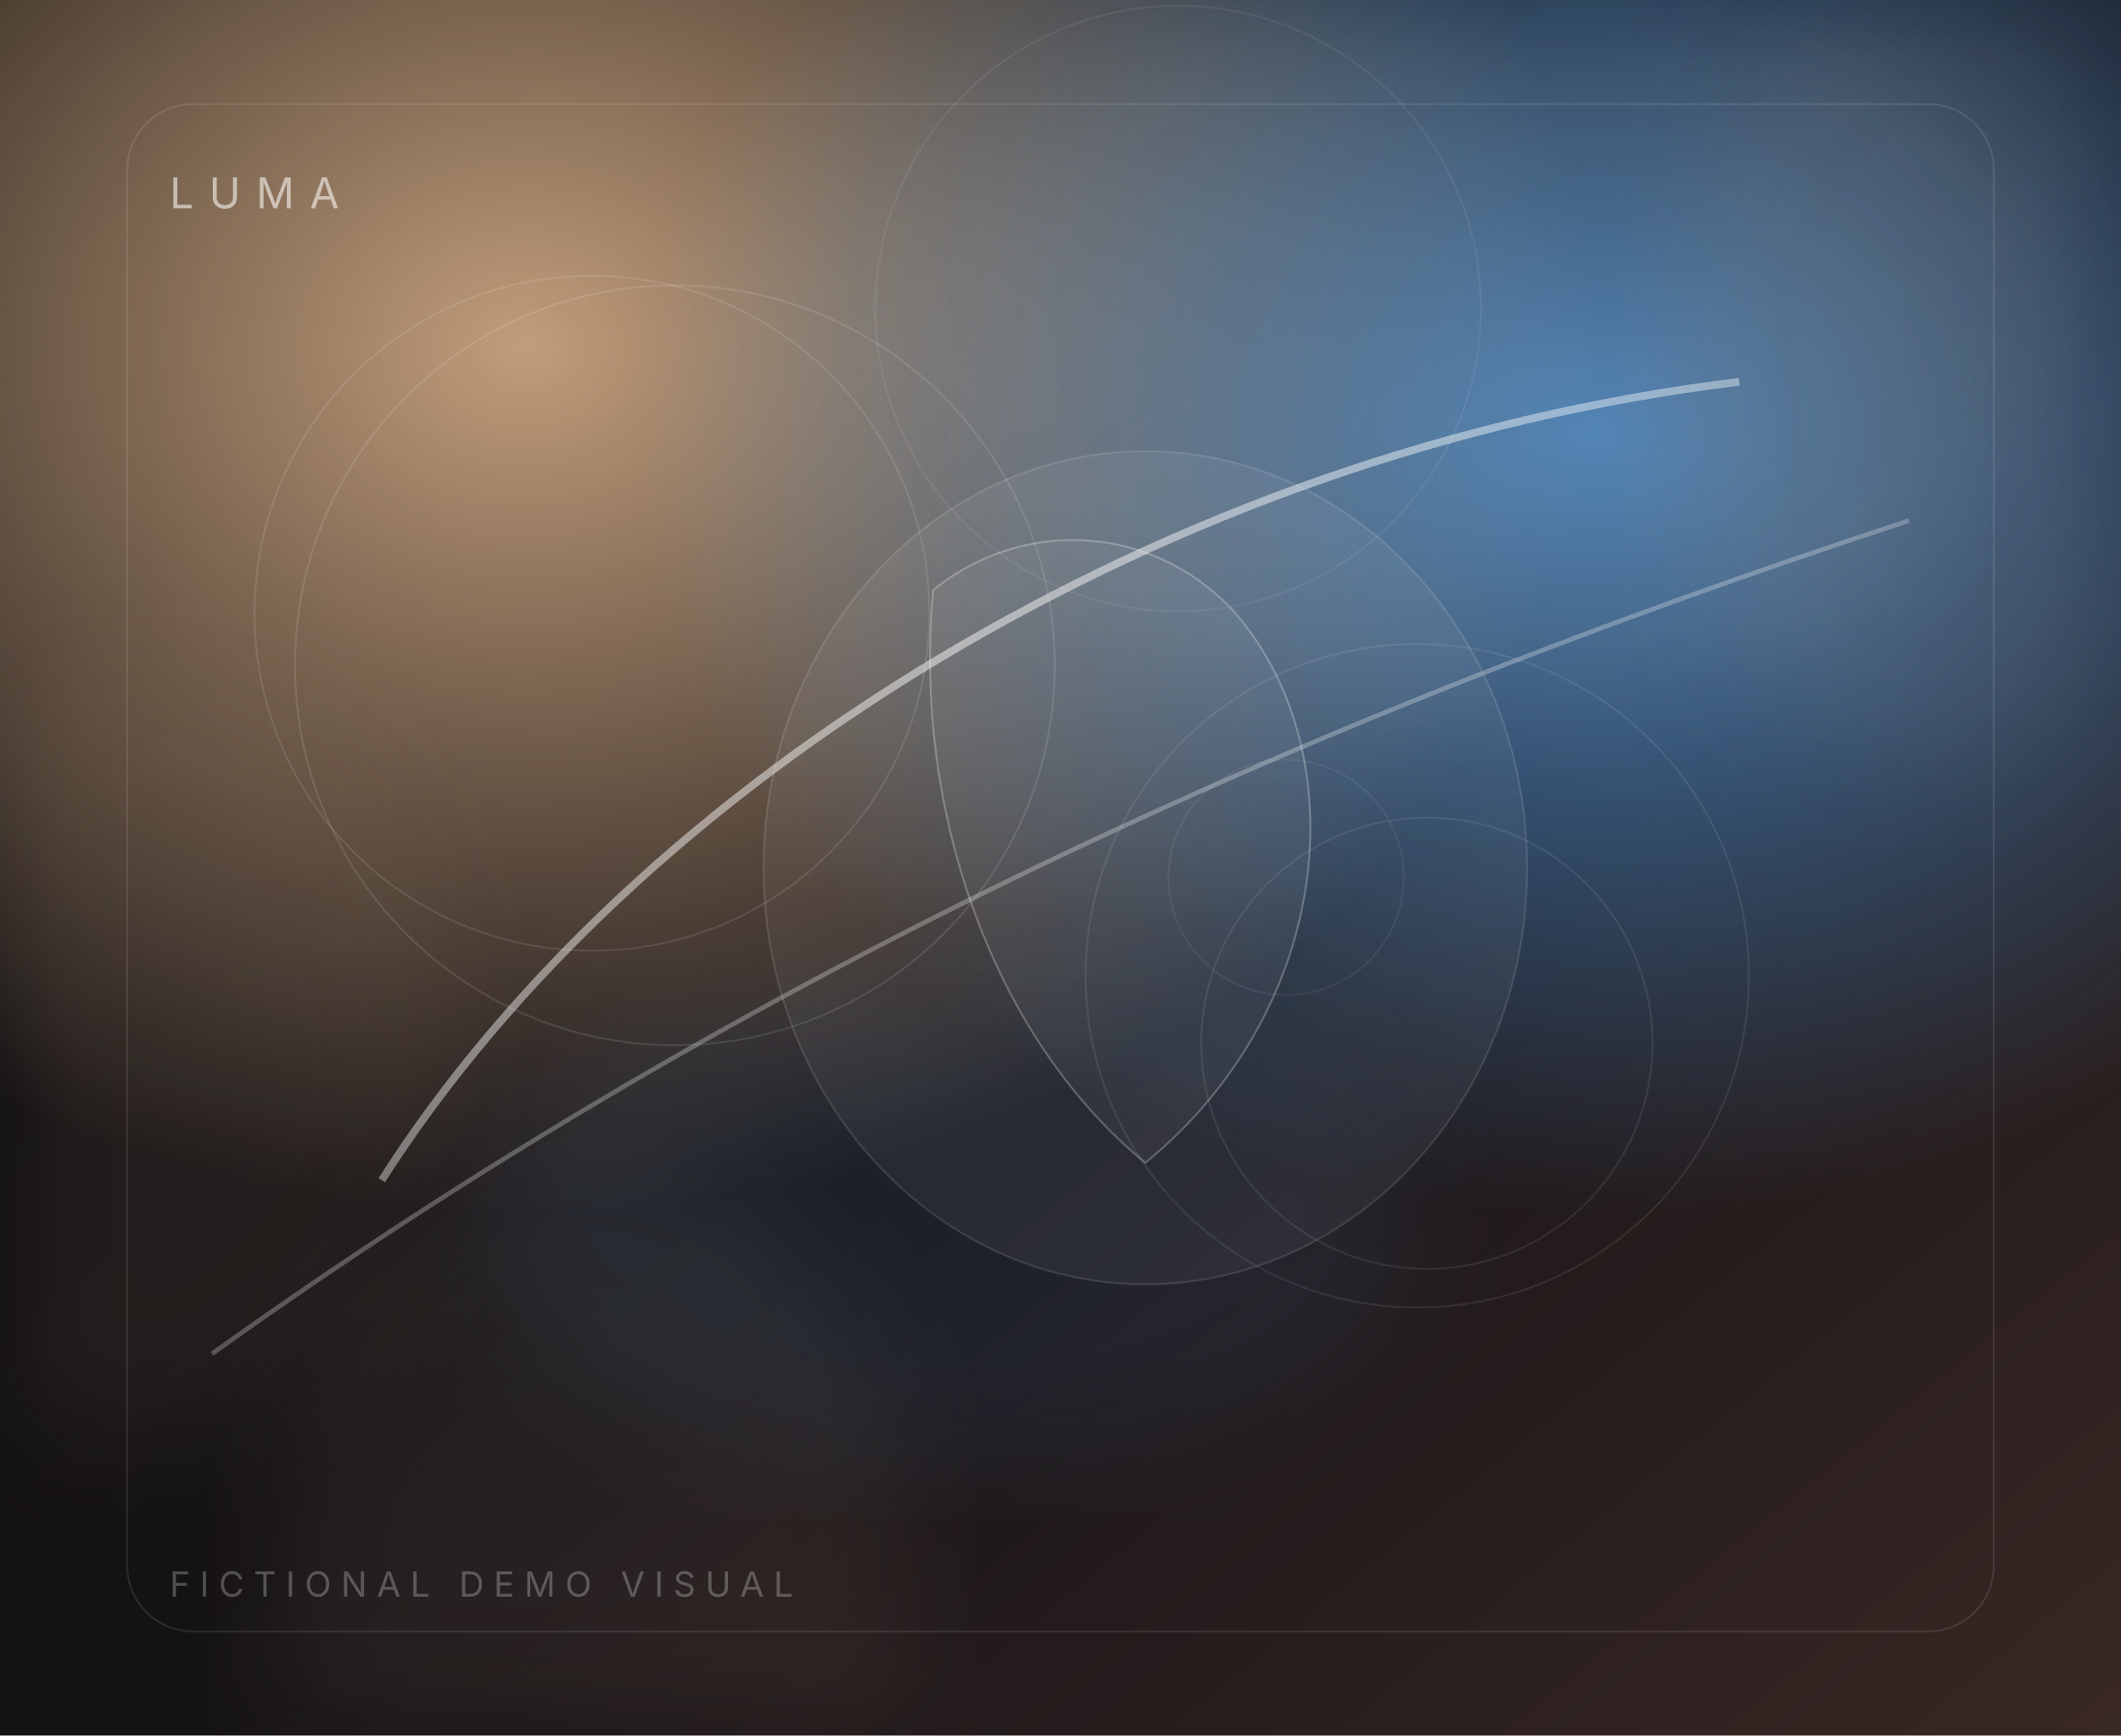
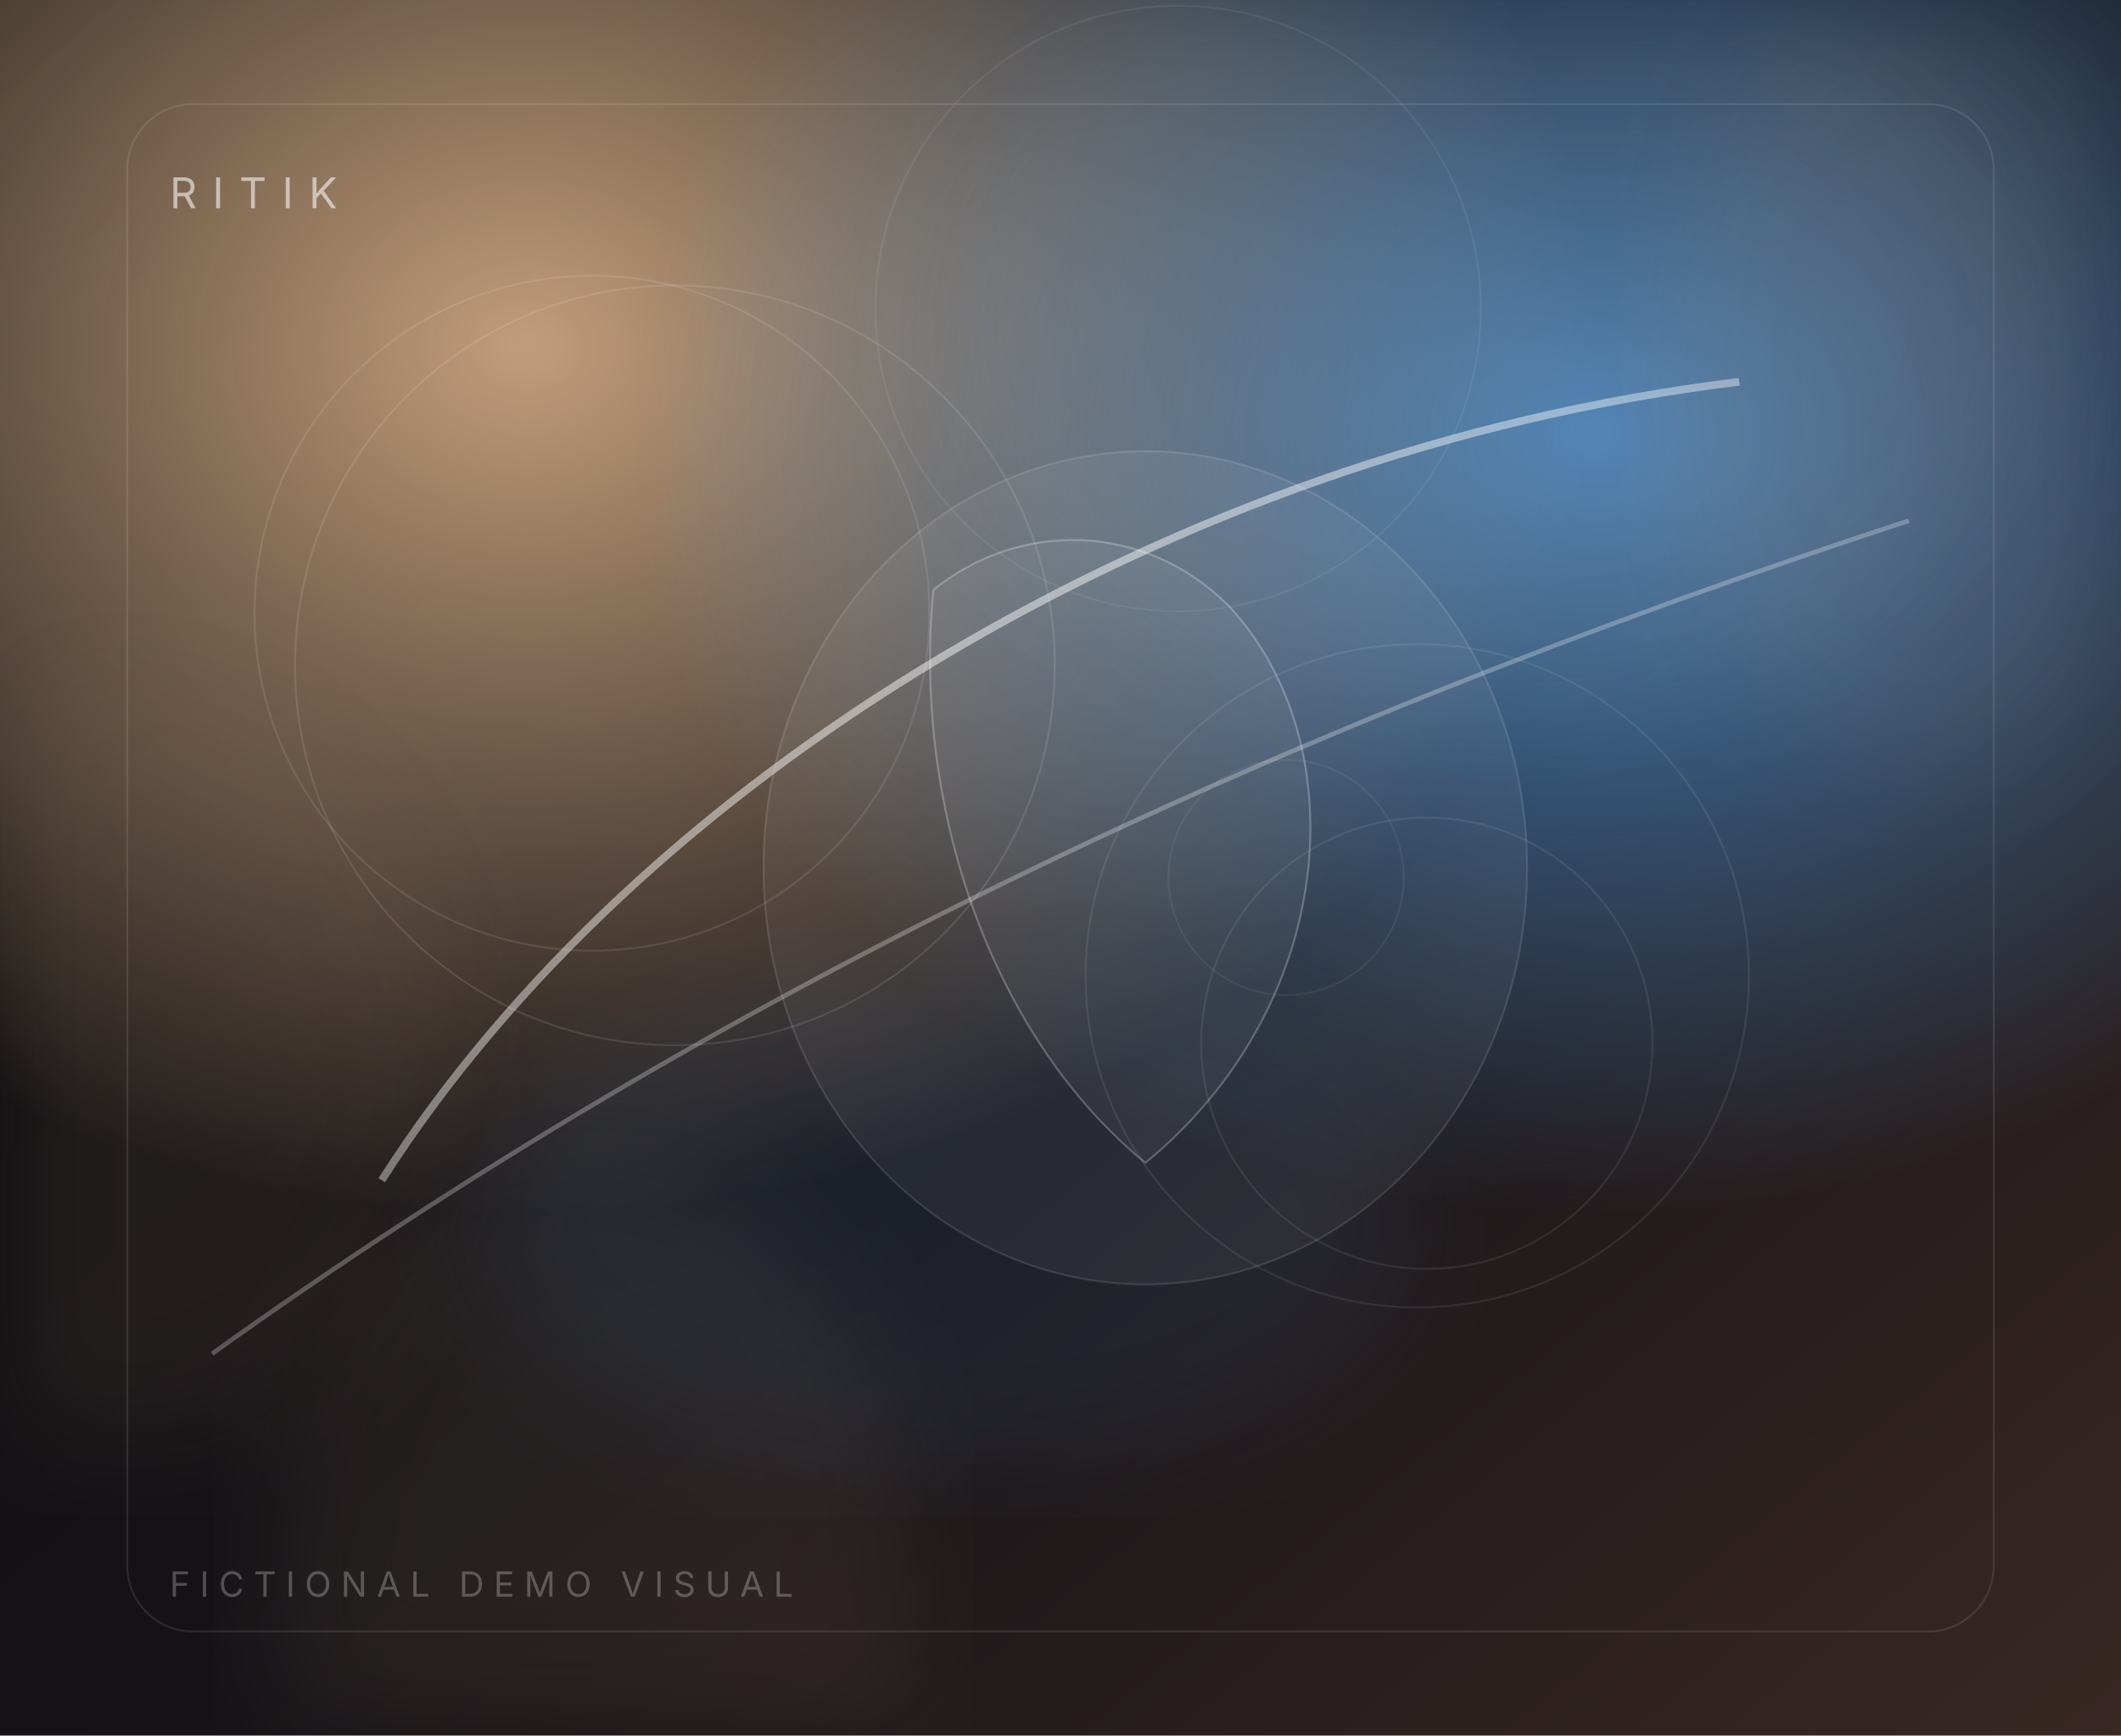
<svg xmlns="http://www.w3.org/2000/svg" viewBox="0 0 1100 900" role="img" aria-labelledby="title desc">
  <defs>
    <linearGradient id="bg" x1="0" y1="0" x2="1" y2="1">
      <stop offset="0%" stop-color="#0a0a0b" />
      <stop offset="55%" stop-color="#161317" />
      <stop offset="100%" stop-color="#392824" />
    </linearGradient>
    <radialGradient id="glow1" cx="25%" cy="20%" r="50%">
      <stop offset="0%" stop-color="#d5ad86" stop-opacity="0.9" />
      <stop offset="100%" stop-color="#d5ad86" stop-opacity="0" />
    </radialGradient>
    <radialGradient id="glow2" cx="75%" cy="25%" r="45%">
      <stop offset="0%" stop-color="#5eb1ff" stop-opacity="0.7" />
      <stop offset="100%" stop-color="#5eb1ff" stop-opacity="0" />
    </radialGradient>
    <linearGradient id="line" x1="0" y1="0" x2="1" y2="1">
      <stop offset="0%" stop-color="#fff" stop-opacity="0.85" />
      <stop offset="100%" stop-color="#fff" stop-opacity="0.08" />
    </linearGradient>
    <filter id="blur">
      <feGaussianBlur stdDeviation="28" />
    </filter>
  </defs>
  <rect width="100%" height="100%" fill="url(#bg)" />
  <rect width="100%" height="100%" fill="url(#glow1)" />
  <rect width="100%" height="100%" fill="url(#glow2)" />
  <circle cx="735" cy="506" r="172" fill="none" stroke="rgba(255,255,255,0.083)" />
  <circle cx="667" cy="455" r="61" fill="none" stroke="rgba(255,255,255,0.061)" />
  <circle cx="611" cy="160" r="157" fill="none" stroke="rgba(255,255,255,0.069)" />
  <circle cx="307" cy="318" r="175" fill="none" stroke="rgba(255,255,255,0.105)" />
  <circle cx="350" cy="345" r="197" fill="none" stroke="rgba(255,255,255,0.112)" />
  <circle cx="740" cy="541" r="117" fill="none" stroke="rgba(255,255,255,0.085)" />
  <ellipse cx="774" cy="168" rx="283" ry="204" fill="#d5ad86" opacity="0.08" filter="url(#blur)" />
  <ellipse cx="65" cy="550" rx="170" ry="196" fill="#d5ad86" opacity="0.08" filter="url(#blur)" />
  <ellipse cx="995" cy="194" rx="128" ry="205" fill="#d5ad86" opacity="0.08" filter="url(#blur)" />
  <ellipse cx="308" cy="824" rx="164" ry="228" fill="#d5ad86" opacity="0.08" filter="url(#blur)" />
  <ellipse cx="491" cy="634" rx="244" ry="127" fill="#5eb1ff" opacity="0.08" filter="url(#blur)" />
  <path d="M198.0,612.0 C 330.0,405.0 605.0,234.0 902.0,198.0" fill="none" stroke="url(#line)" stroke-width="4" opacity="0.85" />
  <path d="M110.0,702.0 C 374.0,513.0 660.0,378.0 990.0,270.0" fill="none" stroke="url(#line)" stroke-width="2.4" opacity="0.55" />
  <ellipse cx="594.0" cy="450.0" rx="198.0" ry="216.0" fill="rgba(255,255,255,0.05)" stroke="rgba(255,255,255,0.12)" />
  <path d="M484.0,306.0 C 528.0,270.0 594.0,270.0 638.0,315.0 C 704.0,387.0 693.0,522.0 594.0,603.0 C 517.0,540.0 473.0,423.0 484.0,306.0" fill="rgba(255,255,255,0.05)" stroke="#fff" stroke-opacity="0.25" />
  <rect x="66.0" y="54.0" width="968.0" height="792.0" rx="34" fill="none" stroke="rgba(255,255,255,0.10)" />
  <g opacity="0.8">
-     <text x="88.0" y="108.0" fill="rgba(255,255,255,0.70)" font-family="Inter, Arial, sans-serif" font-size="22" letter-spacing="8">LUMA</text>
+     <text x="88.0" y="108.0" fill="rgba(255,255,255,0.70)" font-family="Inter, Arial, sans-serif" font-size="22" letter-spacing="8">RITIK</text>
    <text x="88.0" y="828.0" fill="rgba(255,255,255,0.32)" font-family="Inter, Arial, sans-serif" font-size="18" letter-spacing="5">FICTIONAL DEMO VISUAL</text>
  </g>
</svg>
